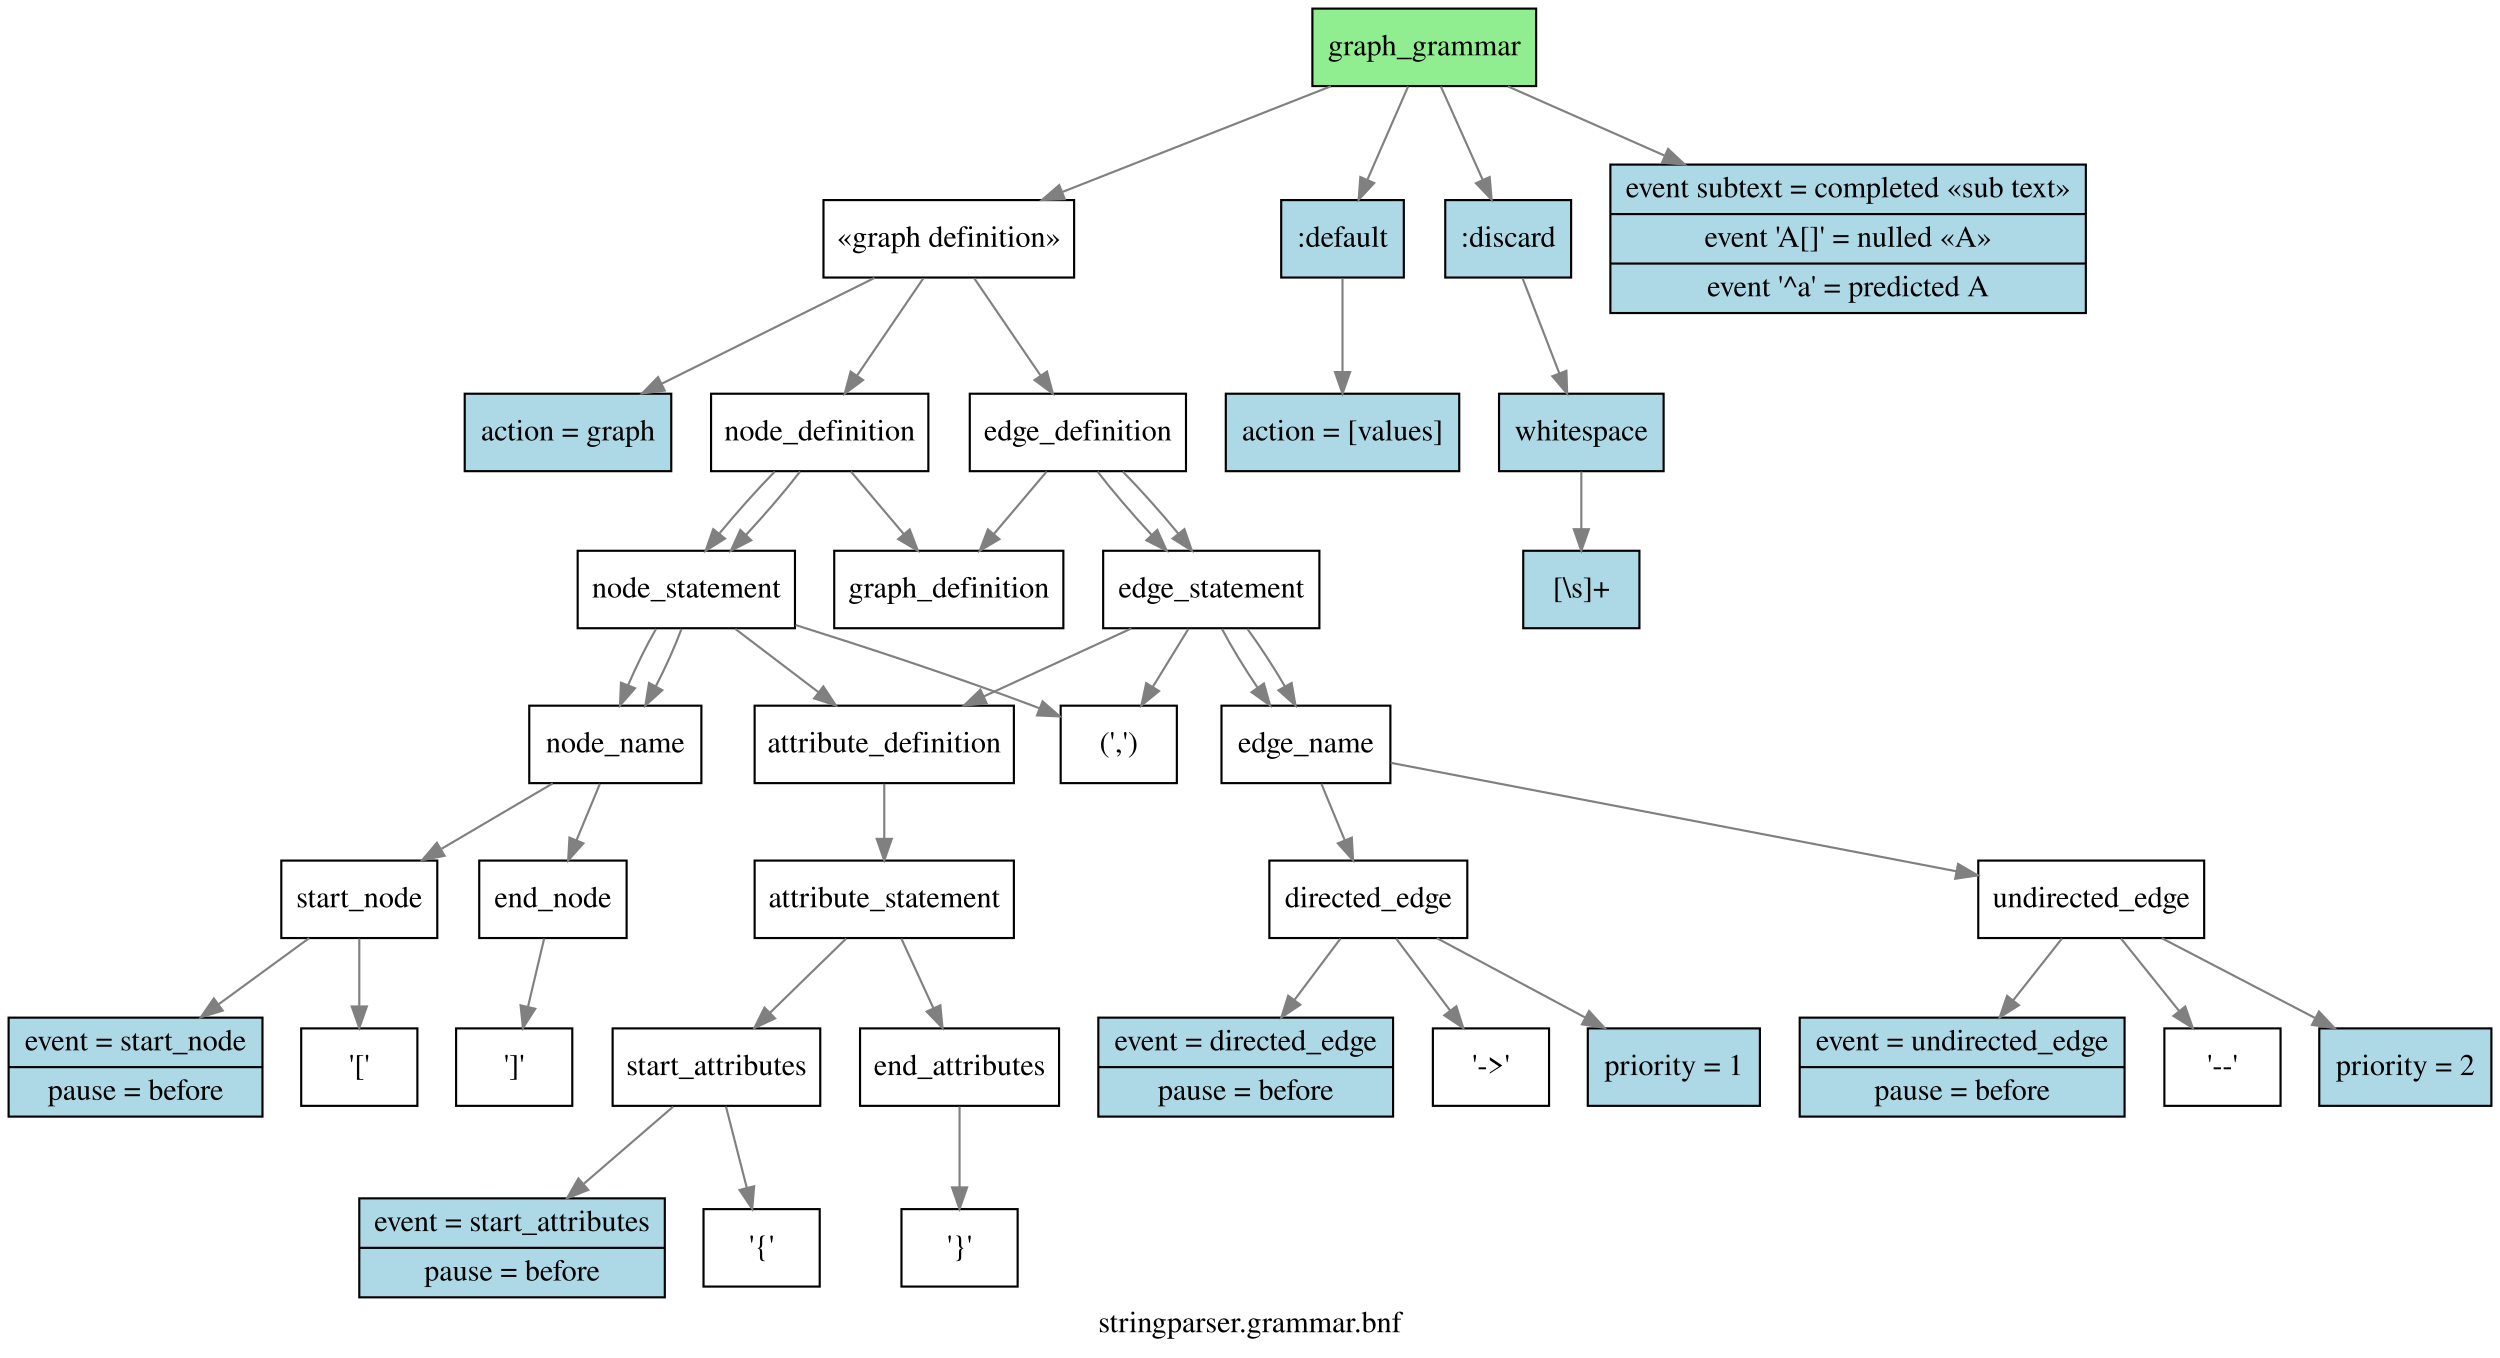
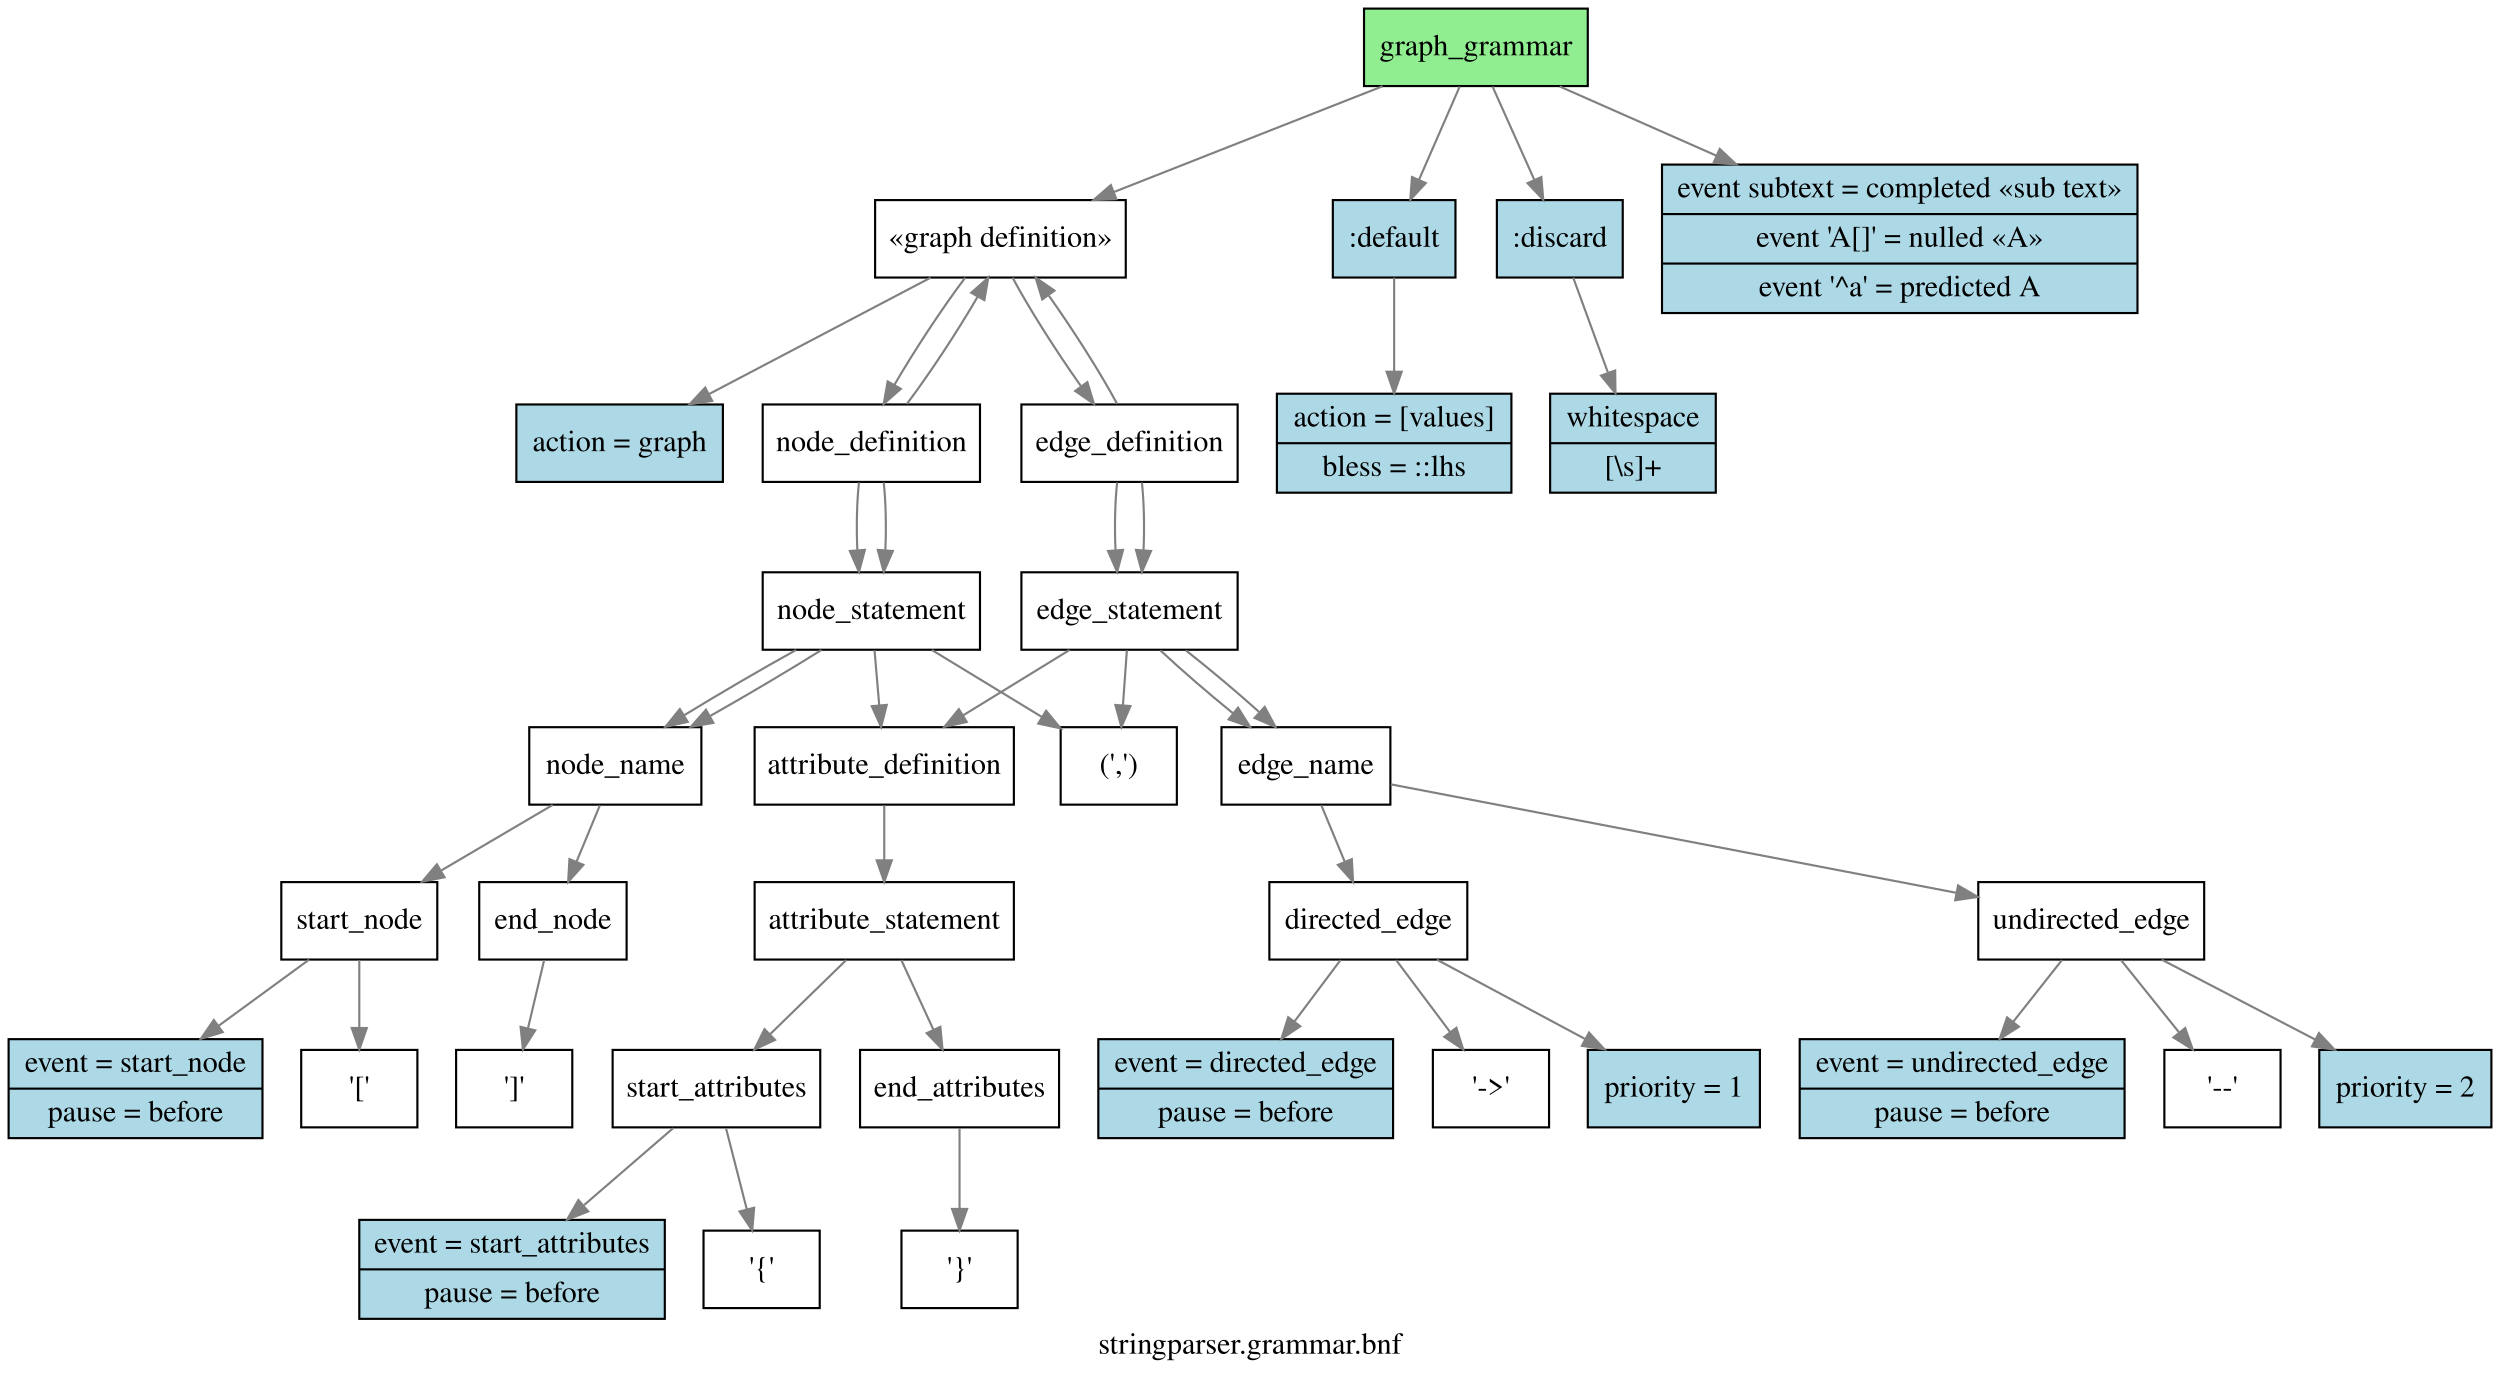
- <svg xmlns="http://www.w3.org/2000/svg" width="1162pt" height="631pt" viewBox="0.00 0.00 1162.00 631.00">
-   <g id="graph0" class="graph" transform="scale(1 1) rotate(0) translate(4 627)">
-     <polygon fill="white" stroke="white" points="-4,5 -4,-627 1159,-627 1159,5 -4,5" />
+ <svg xmlns="http://www.w3.org/2000/svg" width="1162pt" height="641pt" viewBox="0.00 0.00 1162.00 641.00">
+   <g id="graph0" class="graph" transform="scale(1 1) rotate(0) translate(4 637)">
+     <polygon fill="white" stroke="white" points="-4,5 -4,-637 1159,-637 1159,5 -4,5" />
    <text text-anchor="middle" x="577" y="-7.8" font-family="Times,serif" font-size="14.00">stringparser.grammar.bnf</text>
    <g id="node1" class="node">
-       <polygon fill="lightgreen" stroke="black" points="710,-623 606,-623 606,-587 710,-587 710,-623" />
-       <text text-anchor="middle" x="658" y="-601.3" font-family="Times,serif" font-size="14.00">graph_grammar</text>
+       <polygon fill="lightgreen" stroke="black" points="734,-633 630,-633 630,-597 734,-597 734,-633" />
+       <text text-anchor="middle" x="682" y="-611.3" font-family="Times,serif" font-size="14.00">graph_grammar</text>
    </g>
    <g id="node2" class="node">
-       <polygon fill="none" stroke="black" points="495.25,-534 378.75,-534 378.75,-498 495.25,-498 495.25,-534" />
-       <text text-anchor="middle" x="437" y="-512.3" font-family="Times,serif" font-size="14.00">«graph definition»</text>
+       <polygon fill="none" stroke="black" points="519.25,-544 402.75,-544 402.75,-508 519.25,-508 519.25,-544" />
+       <text text-anchor="middle" x="461" y="-522.3" font-family="Times,serif" font-size="14.00">«graph definition»</text>
    </g>
    <g id="edge1" class="edge">
-       <path fill="none" stroke="grey" d="M614.601,-586.915C578.793,-572.819 527.854,-552.766 489.706,-537.748" />
-       <polygon fill="grey" stroke="grey" points="490.887,-534.452 480.3,-534.046 488.322,-540.965 490.887,-534.452" />
-     </g>
-     <g id="node32" class="node">
-       <polygon fill="lightblue" stroke="black" points="648.5,-534 591.5,-534 591.5,-498 648.5,-498 648.5,-534" />
-       <text text-anchor="middle" x="620" y="-512.3" font-family="Times,serif" font-size="14.00">:default</text>
+       <path fill="none" stroke="grey" d="M638.601,-596.915C602.793,-582.819 551.854,-562.766 513.706,-547.748" />
+       <polygon fill="grey" stroke="grey" points="514.887,-544.452 504.3,-544.046 512.322,-550.965 514.887,-544.452" />
+     </g>
+     <g id="node31" class="node">
+       <polygon fill="lightblue" stroke="black" points="672.5,-544 615.5,-544 615.5,-508 672.5,-508 672.5,-544" />
+       <text text-anchor="middle" x="644" y="-522.3" font-family="Times,serif" font-size="14.00">:default</text>
    </g>
    <g id="edge38" class="edge">
-       <path fill="none" stroke="grey" d="M650.492,-586.812C645.08,-574.419 637.674,-557.463 631.516,-543.365" />
-       <polygon fill="grey" stroke="grey" points="634.702,-541.916 627.492,-534.153 628.287,-544.718 634.702,-541.916" />
-     </g>
-     <g id="node34" class="node">
-       <polygon fill="lightblue" stroke="black" points="726.25,-534 667.75,-534 667.75,-498 726.25,-498 726.25,-534" />
-       <text text-anchor="middle" x="697" y="-512.3" font-family="Times,serif" font-size="14.00">:discard</text>
+       <path fill="none" stroke="grey" d="M674.492,-596.812C669.08,-584.419 661.674,-567.463 655.516,-553.365" />
+       <polygon fill="grey" stroke="grey" points="658.702,-551.916 651.492,-544.153 652.287,-554.718 658.702,-551.916" />
+     </g>
+     <g id="node33" class="node">
+       <polygon fill="lightblue" stroke="black" points="750.25,-544 691.75,-544 691.75,-508 750.25,-508 750.25,-544" />
+       <text text-anchor="middle" x="721" y="-522.3" font-family="Times,serif" font-size="14.00">:discard</text>
    </g>
    <g id="edge40" class="edge">
-       <path fill="none" stroke="grey" d="M665.705,-586.812C671.26,-574.419 678.861,-557.463 685.181,-543.365" />
-       <polygon fill="grey" stroke="grey" points="688.414,-544.71 689.311,-534.153 682.026,-541.846 688.414,-544.71" />
-     </g>
-     <g id="node37" class="node">
-       <polygon fill="lightblue" stroke="black" points="744.5,-481.5 744.5,-550.5 965.5,-550.5 965.5,-481.5 744.5,-481.5" />
-       <text text-anchor="middle" x="855" y="-535.3" font-family="Times,serif" font-size="14.00">event subtext = completed «sub text»</text>
-       <polyline fill="none" stroke="black" points="744.5,-527.5 965.5,-527.5 " />
-       <text text-anchor="middle" x="855" y="-512.3" font-family="Times,serif" font-size="14.00">event 'A[]' = nulled «A»</text>
-       <polyline fill="none" stroke="black" points="744.5,-504.5 965.5,-504.5 " />
-       <text text-anchor="middle" x="855" y="-489.3" font-family="Times,serif" font-size="14.00">event '^a' = predicted A</text>
-     </g>
-     <g id="edge43" class="edge">
-       <path fill="none" stroke="grey" d="M696.921,-586.812C717.793,-577.594 744.383,-565.851 769.774,-554.638" />
-       <polygon fill="grey" stroke="grey" points="771.328,-557.778 779.061,-550.536 768.5,-551.375 771.328,-557.778" />
+       <path fill="none" stroke="grey" d="M689.705,-596.812C695.26,-584.419 702.861,-567.463 709.181,-553.365" />
+       <polygon fill="grey" stroke="grey" points="712.414,-554.71 713.311,-544.153 706.026,-551.846 712.414,-554.71" />
+     </g>
+     <g id="node35" class="node">
+       <polygon fill="lightblue" stroke="black" points="768.5,-491.5 768.5,-560.5 989.5,-560.5 989.5,-491.5 768.5,-491.5" />
+       <text text-anchor="middle" x="879" y="-545.3" font-family="Times,serif" font-size="14.00">event subtext = completed «sub text»</text>
+       <polyline fill="none" stroke="black" points="768.5,-537.5 989.5,-537.5 " />
+       <text text-anchor="middle" x="879" y="-522.3" font-family="Times,serif" font-size="14.00">event 'A[]' = nulled «A»</text>
+       <polyline fill="none" stroke="black" points="768.5,-514.5 989.5,-514.5 " />
+       <text text-anchor="middle" x="879" y="-499.3" font-family="Times,serif" font-size="14.00">event '^a' = predicted A</text>
+     </g>
+     <g id="edge42" class="edge">
+       <path fill="none" stroke="grey" d="M720.921,-596.812C741.793,-587.594 768.383,-575.851 793.774,-564.638" />
+       <polygon fill="grey" stroke="grey" points="795.328,-567.778 803.061,-560.536 792.5,-561.375 795.328,-567.778" />
    </g>
    <g id="node3" class="node">
-       <polygon fill="lightblue" stroke="black" points="212,-408 212,-444 308,-444 308,-408 212,-408" />
-       <text text-anchor="middle" x="260" y="-422.3" font-family="Times,serif" font-size="14.00">action = graph</text>
+       <polygon fill="lightblue" stroke="black" points="236,-413 236,-449 332,-449 332,-413 236,-413" />
+       <text text-anchor="middle" x="284" y="-427.3" font-family="Times,serif" font-size="14.00">action = graph</text>
    </g>
    <g id="edge2" class="edge">
-       <path fill="none" stroke="grey" d="M402.452,-497.824C374.188,-483.772 334.052,-463.817 303.582,-448.668" />
-       <polygon fill="grey" stroke="grey" points="304.973,-445.451 294.46,-444.133 301.857,-451.719 304.973,-445.451" />
+       <path fill="none" stroke="grey" d="M428.535,-507.942C399.559,-492.717 356.968,-470.339 325.521,-453.816" />
+       <polygon fill="grey" stroke="grey" points="327.038,-450.66 316.558,-449.107 323.782,-456.856 327.038,-450.66" />
    </g>
    <g id="node4" class="node">
-       <polygon fill="none" stroke="black" points="427.5,-444 326.5,-444 326.5,-408 427.5,-408 427.5,-444" />
-       <text text-anchor="middle" x="377" y="-422.3" font-family="Times,serif" font-size="14.00">node_definition</text>
+       <polygon fill="none" stroke="black" points="451.5,-449 350.5,-449 350.5,-413 451.5,-413 451.5,-449" />
+       <text text-anchor="middle" x="401" y="-427.3" font-family="Times,serif" font-size="14.00">node_definition</text>
    </g>
    <g id="edge3" class="edge">
-       <path fill="none" stroke="grey" d="M425.146,-497.614C416.378,-484.755 404.299,-467.038 394.433,-452.568" />
-       <polygon fill="grey" stroke="grey" points="397.15,-450.341 388.625,-444.05 391.367,-454.284 397.15,-450.341" />
-     </g>
-     <g id="node21" class="node">
-       <polygon fill="none" stroke="black" points="547.25,-444 446.75,-444 446.75,-408 547.25,-408 547.25,-444" />
-       <text text-anchor="middle" x="497" y="-422.3" font-family="Times,serif" font-size="14.00">edge_definition</text>
+       <path fill="none" stroke="grey" d="M444.631,-507.942C434.099,-494.003 420.98,-474.067 411.713,-458.118" />
+       <polygon fill="grey" stroke="grey" points="414.694,-456.277 406.752,-449.264 408.587,-459.699 414.694,-456.277" />
+     </g>
+     <g id="node20" class="node">
+       <polygon fill="none" stroke="black" points="571.25,-449 470.75,-449 470.75,-413 571.25,-413 571.25,-449" />
+       <text text-anchor="middle" x="521" y="-427.3" font-family="Times,serif" font-size="14.00">edge_definition</text>
    </g>
    <g id="edge22" class="edge">
-       <path fill="none" stroke="grey" d="M448.854,-497.614C457.622,-484.755 469.701,-467.038 479.567,-452.568" />
-       <polygon fill="grey" stroke="grey" points="482.633,-454.284 485.375,-444.05 476.85,-450.341 482.633,-454.284" />
+       <path fill="none" stroke="grey" d="M466.641,-507.942C474.165,-493.873 486.936,-473.694 498.329,-457.672" />
+       <polygon fill="grey" stroke="grey" points="501.399,-459.403 504.475,-449.264 495.748,-455.272 501.399,-459.403" />
    </g>
    <g id="node5" class="node">
-       <polygon fill="none" stroke="black" points="365.5,-371 264.5,-371 264.5,-335 365.5,-335 365.5,-371" />
-       <text text-anchor="middle" x="315" y="-349.3" font-family="Times,serif" font-size="14.00">node_statement</text>
+       <polygon fill="none" stroke="black" points="451.5,-371 350.5,-371 350.5,-335 451.5,-335 451.5,-371" />
+       <text text-anchor="middle" x="401" y="-349.3" font-family="Times,serif" font-size="14.00">node_statement</text>
    </g>
    <g id="edge4" class="edge">
-       <path fill="none" stroke="grey" d="M356.113,-407.813C347.671,-399.179 338.192,-388.555 330.379,-379.034" />
-       <polygon fill="grey" stroke="grey" points="332.974,-376.675 324.009,-371.029 327.496,-381.033 332.974,-376.675" />
+       <path fill="none" stroke="grey" d="M395.239,-412.754C394.248,-403.426 394.002,-391.691 394.5,-381.165" />
+       <polygon fill="grey" stroke="grey" points="397.991,-381.41 395.246,-371.177 391.011,-380.889 397.991,-381.41" />
    </g>
    <g id="edge20" class="edge">
-       <path fill="none" stroke="grey" d="M367.87,-407.813C361.1,-399.005 351.79,-388.125 342.809,-378.458" />
-       <polygon fill="grey" stroke="grey" points="345.163,-375.855 335.732,-371.029 340.095,-380.684 345.163,-375.855" />
-     </g>
-     <g id="node20" class="node">
-       <polygon fill="none" stroke="black" points="490.25,-371 383.75,-371 383.75,-335 490.25,-335 490.25,-371" />
-       <text text-anchor="middle" x="437" y="-349.3" font-family="Times,serif" font-size="14.00">graph_definition</text>
+       <path fill="none" stroke="grey" d="M406.761,-412.754C407.752,-403.426 407.998,-391.691 407.5,-381.165" />
+       <polygon fill="grey" stroke="grey" points="410.989,-380.889 406.754,-371.177 404.009,-381.41 410.989,-380.889" />
    </g>
    <g id="edge21" class="edge">
-       <path fill="none" stroke="grey" d="M391.524,-407.813C398.894,-399.092 407.98,-388.34 416.088,-378.746" />
-       <polygon fill="grey" stroke="grey" points="418.828,-380.926 422.609,-371.029 413.482,-376.408 418.828,-380.926" />
+       <path fill="none" stroke="grey" d="M417.525,-449.264C428.082,-463.263 441.195,-483.209 450.423,-499.118" />
+       <polygon fill="grey" stroke="grey" points="447.423,-500.923 455.359,-507.942 453.532,-497.506 447.423,-500.923" />
    </g>
    <g id="node6" class="node">
      <polygon fill="none" stroke="black" points="322,-299 242,-299 242,-263 322,-263 322,-299" />
      <text text-anchor="middle" x="282" y="-277.3" font-family="Times,serif" font-size="14.00">node_name</text>
    </g>
    <g id="edge5" class="edge">
-       <path fill="none" stroke="grey" d="M300.927,-334.697C296.397,-326.813 291.696,-317.304 287.943,-308.546" />
-       <polygon fill="grey" stroke="grey" points="291.13,-307.091 284.168,-299.104 284.63,-309.689 291.13,-307.091" />
+       <path fill="none" stroke="grey" d="M365.992,-334.876C349.475,-325.724 329.975,-314.342 313.874,-304.485" />
+       <polygon fill="grey" stroke="grey" points="315.664,-301.477 305.319,-299.19 311.98,-307.429 315.664,-301.477" />
    </g>
    <g id="edge11" class="edge">
-       <path fill="none" stroke="grey" d="M312.758,-334.697C309.793,-326.644 305.407,-316.894 300.796,-307.982" />
-       <polygon fill="grey" stroke="grey" points="303.816,-306.211 295.959,-299.104 297.669,-309.56 303.816,-306.211" />
+       <path fill="none" stroke="grey" d="M377.786,-334.876C363.05,-325.639 343.631,-314.131 326.092,-304.212" />
+       <polygon fill="grey" stroke="grey" points="327.562,-301.023 317.127,-299.19 324.141,-307.13 327.562,-301.023" />
    </g>
    <g id="node12" class="node">
      <polygon fill="none" stroke="black" points="467.25,-299 346.75,-299 346.75,-263 467.25,-263 467.25,-299" />
      <text text-anchor="middle" x="407" y="-277.3" font-family="Times,serif" font-size="14.00">attribute_definition</text>
    </g>
    <g id="edge12" class="edge">
-       <path fill="none" stroke="grey" d="M337.742,-334.697C349.44,-325.796 363.861,-314.823 376.51,-305.199" />
-       <polygon fill="grey" stroke="grey" points="378.681,-307.945 384.52,-299.104 374.442,-302.374 378.681,-307.945" />
+       <path fill="none" stroke="grey" d="M402.483,-334.697C403.144,-326.983 403.939,-317.712 404.676,-309.112" />
+       <polygon fill="grey" stroke="grey" points="408.167,-309.367 405.534,-299.104 401.193,-308.769 408.167,-309.367" />
    </g>
    <g id="node19" class="node">
      <polygon fill="none" stroke="black" points="543,-299 489,-299 489,-263 543,-263 543,-299" />
      <text text-anchor="middle" x="516" y="-277.3" font-family="Times,serif" font-size="14.00">(',')</text>
    </g>
    <g id="edge19" class="edge">
-       <path fill="none" stroke="grey" d="M365.778,-336.485C397.661,-326.449 439.508,-312.733 476,-299 477.024,-298.615 478.06,-298.218 479.104,-297.814" />
-       <polygon fill="grey" stroke="grey" points="480.603,-300.984 488.58,-294.011 477.996,-294.487 480.603,-300.984" />
+       <path fill="none" stroke="grey" d="M429.132,-334.876C444.505,-325.519 463.706,-313.831 480.144,-303.825" />
+       <polygon fill="grey" stroke="grey" points="482.228,-306.654 488.95,-298.465 478.588,-300.675 482.228,-306.654" />
    </g>
    <g id="node7" class="node">
      <polygon fill="none" stroke="black" points="199.25,-227 126.75,-227 126.75,-191 199.25,-191 199.25,-227" />
      <text text-anchor="middle" x="163" y="-205.3" font-family="Times,serif" font-size="14.00">start_node</text>
    </g>
    <g id="edge6" class="edge">
      <path fill="none" stroke="grey" d="M252.889,-262.876C237.33,-253.724 217.981,-242.342 201.224,-232.485" />
      <polygon fill="grey" stroke="grey" points="202.617,-229.243 192.223,-227.19 199.067,-235.277 202.617,-229.243" />
    </g>
    <g id="node10" class="node">
      <polygon fill="none" stroke="black" points="287.25,-227 218.75,-227 218.75,-191 287.25,-191 287.25,-227" />
      <text text-anchor="middle" x="253" y="-205.3" font-family="Times,serif" font-size="14.00">end_node</text>
    </g>
    <g id="edge9" class="edge">
      <path fill="none" stroke="grey" d="M274.831,-262.697C271.565,-254.813 267.626,-245.304 263.998,-236.546" />
      <polygon fill="grey" stroke="grey" points="267.147,-235.003 260.086,-227.104 260.68,-237.683 267.147,-235.003" />
    </g>
    <g id="node8" class="node">
      <polygon fill="lightblue" stroke="black" points="0,-108 0,-154 118,-154 118,-108 0,-108" />
      <text text-anchor="middle" x="59" y="-138.8" font-family="Times,serif" font-size="14.00">event = start_node</text>
      <polyline fill="none" stroke="black" points="0,-131 118,-131 " />
      <text text-anchor="middle" x="59" y="-115.8" font-family="Times,serif" font-size="14.00">pause = before</text>
    </g>
    <g id="edge7" class="edge">
      <path fill="none" stroke="grey" d="M139.66,-190.944C127.245,-181.871 111.659,-170.482 97.507,-160.139" />
      <polygon fill="grey" stroke="grey" points="99.513,-157.271 89.374,-154.196 95.383,-162.922 99.513,-157.271" />
    </g>
    <g id="node9" class="node">
      <polygon fill="none" stroke="black" points="190,-149 136,-149 136,-113 190,-113 190,-149" />
      <text text-anchor="middle" x="163" y="-127.3" font-family="Times,serif" font-size="14.00">'['</text>
    </g>
    <g id="edge8" class="edge">
      <path fill="none" stroke="grey" d="M163,-190.754C163,-181.523 163,-169.935 163,-159.495" />
      <polygon fill="grey" stroke="grey" points="166.5,-159.177 163,-149.177 159.5,-159.177 166.5,-159.177" />
    </g>
    <g id="node11" class="node">
      <polygon fill="none" stroke="black" points="262,-149 208,-149 208,-113 262,-113 262,-149" />
      <text text-anchor="middle" x="235" y="-127.3" font-family="Times,serif" font-size="14.00">']'</text>
    </g>
    <g id="edge10" class="edge">
      <path fill="none" stroke="grey" d="M248.916,-190.754C246.706,-181.426 243.927,-169.691 241.434,-159.165" />
      <polygon fill="grey" stroke="grey" points="244.779,-158.101 239.068,-149.177 237.967,-159.715 244.779,-158.101" />
    </g>
    <g id="node13" class="node">
      <polygon fill="none" stroke="black" points="467.25,-227 346.75,-227 346.75,-191 467.25,-191 467.25,-227" />
      <text text-anchor="middle" x="407" y="-205.3" font-family="Times,serif" font-size="14.00">attribute_statement</text>
    </g>
    <g id="edge13" class="edge">
      <path fill="none" stroke="grey" d="M407,-262.697C407,-254.983 407,-245.712 407,-237.112" />
      <polygon fill="grey" stroke="grey" points="410.5,-237.104 407,-227.104 403.5,-237.104 410.5,-237.104" />
    </g>
    <g id="node14" class="node">
      <polygon fill="none" stroke="black" points="377.25,-149 280.75,-149 280.75,-113 377.25,-113 377.25,-149" />
      <text text-anchor="middle" x="329" y="-127.3" font-family="Times,serif" font-size="14.00">start_attributes</text>
    </g>
    <g id="edge14" class="edge">
      <path fill="none" stroke="grey" d="M389.301,-190.754C378.829,-180.551 365.402,-167.469 353.878,-156.24" />
      <polygon fill="grey" stroke="grey" points="356.234,-153.649 346.629,-149.177 351.349,-158.663 356.234,-153.649" />
    </g>
    <g id="node17" class="node">
      <polygon fill="none" stroke="black" points="488.25,-149 395.75,-149 395.75,-113 488.25,-113 488.25,-149" />
      <text text-anchor="middle" x="442" y="-127.3" font-family="Times,serif" font-size="14.00">end_attributes</text>
    </g>
    <g id="edge17" class="edge">
      <path fill="none" stroke="grey" d="M414.942,-190.754C419.328,-181.232 424.868,-169.201 429.792,-158.509" />
      <polygon fill="grey" stroke="grey" points="433.085,-159.724 434.089,-149.177 426.727,-156.796 433.085,-159.724" />
    </g>
    <g id="node15" class="node">
      <polygon fill="lightblue" stroke="black" points="163,-24 163,-70 305,-70 305,-24 163,-24" />
      <text text-anchor="middle" x="234" y="-54.8" font-family="Times,serif" font-size="14.00">event = start_attributes</text>
      <polyline fill="none" stroke="black" points="163,-47 305,-47 " />
      <text text-anchor="middle" x="234" y="-31.8" font-family="Times,serif" font-size="14.00">pause = before</text>
    </g>
    <g id="edge15" class="edge">
      <path fill="none" stroke="grey" d="M308.853,-112.61C296.833,-102.235 281.268,-88.8 267.448,-76.871" />
      <polygon fill="grey" stroke="grey" points="269.409,-73.94 259.552,-70.055 264.835,-79.239 269.409,-73.94" />
    </g>
    <g id="node16" class="node">
      <polygon fill="none" stroke="black" points="377,-65 323,-65 323,-29 377,-29 377,-65" />
      <text text-anchor="middle" x="350" y="-43.3" font-family="Times,serif" font-size="14.00">'{'</text>
    </g>
    <g id="edge16" class="edge">
      <path fill="none" stroke="grey" d="M333.454,-112.61C336.257,-101.665 339.932,-87.314 343.106,-74.919" />
      <polygon fill="grey" stroke="grey" points="346.534,-75.64 345.625,-65.084 339.753,-73.903 346.534,-75.64" />
    </g>
    <g id="node18" class="node">
      <polygon fill="none" stroke="black" points="469,-65 415,-65 415,-29 469,-29 469,-65" />
      <text text-anchor="middle" x="442" y="-43.3" font-family="Times,serif" font-size="14.00">'}'</text>
    </g>
    <g id="edge18" class="edge">
      <path fill="none" stroke="grey" d="M442,-112.61C442,-101.774 442,-87.601 442,-75.291" />
      <polygon fill="grey" stroke="grey" points="445.5,-75.084 442,-65.084 438.5,-75.084 445.5,-75.084" />
    </g>
+     <g id="node21" class="node">
+       <polygon fill="none" stroke="black" points="571.25,-371 470.75,-371 470.75,-335 571.25,-335 571.25,-371" />
+       <text text-anchor="middle" x="521" y="-349.3" font-family="Times,serif" font-size="14.00">edge_statement</text>
+     </g>
+     <g id="edge23" class="edge">
+       <path fill="none" stroke="grey" d="M515.239,-412.754C514.248,-403.426 514.002,-391.691 514.5,-381.165" />
+       <polygon fill="grey" stroke="grey" points="517.991,-381.41 515.246,-371.177 511.011,-380.889 517.991,-381.41" />
+     </g>
+     <g id="edge36" class="edge">
+       <path fill="none" stroke="grey" d="M526.761,-412.754C527.752,-403.426 527.998,-391.691 527.5,-381.165" />
+       <polygon fill="grey" stroke="grey" points="530.989,-380.889 526.754,-371.177 524.009,-381.41 530.989,-380.889" />
+     </g>
+     <g id="edge37" class="edge">
+       <path fill="none" stroke="grey" d="M515.248,-449.264C507.673,-463.394 494.883,-483.582 483.504,-499.562" />
+       <polygon fill="grey" stroke="grey" points="480.452,-497.806 477.369,-507.942 486.1,-501.941 480.452,-497.806" />
+     </g>
    <g id="node22" class="node">
-       <polygon fill="none" stroke="black" points="609.25,-371 508.75,-371 508.75,-335 609.25,-335 609.25,-371" />
-       <text text-anchor="middle" x="559" y="-349.3" font-family="Times,serif" font-size="14.00">edge_statement</text>
-     </g>
-     <g id="edge23" class="edge">
-       <path fill="none" stroke="grey" d="M506.13,-407.813C512.9,-399.005 522.21,-388.125 531.191,-378.458" />
-       <polygon fill="grey" stroke="grey" points="533.905,-380.684 538.268,-371.029 528.837,-375.855 533.905,-380.684" />
-     </g>
-     <g id="edge36" class="edge">
-       <path fill="none" stroke="grey" d="M517.887,-407.813C526.329,-399.179 535.808,-388.555 543.621,-379.034" />
-       <polygon fill="grey" stroke="grey" points="546.504,-381.033 549.991,-371.029 541.026,-376.675 546.504,-381.033" />
-     </g>
-     <g id="edge37" class="edge">
-       <path fill="none" stroke="grey" d="M482.476,-407.813C475.106,-399.092 466.02,-388.34 457.912,-378.746" />
-       <polygon fill="grey" stroke="grey" points="460.518,-376.408 451.391,-371.029 455.172,-380.926 460.518,-376.408" />
-     </g>
-     <g id="node23" class="node">
      <polygon fill="none" stroke="black" points="642.25,-299 563.75,-299 563.75,-263 642.25,-263 642.25,-299" />
      <text text-anchor="middle" x="603" y="-277.3" font-family="Times,serif" font-size="14.00">edge_name</text>
    </g>
    <g id="edge24" class="edge">
-       <path fill="none" stroke="grey" d="M563.961,-334.697C568.281,-326.474 574.359,-316.483 580.501,-307.421" />
-       <polygon fill="grey" stroke="grey" points="583.461,-309.297 586.354,-299.104 577.736,-305.268 583.461,-309.297" />
+       <path fill="none" stroke="grey" d="M535.354,-334.697C544.772,-325.881 557.314,-315.032 569.088,-305.474" />
+       <polygon fill="grey" stroke="grey" points="571.436,-308.078 577.068,-299.104 567.069,-302.607 571.436,-308.078" />
    </g>
    <g id="edge33" class="edge">
-       <path fill="none" stroke="grey" d="M575.792,-334.697C581.685,-326.644 588.023,-316.894 593.215,-307.982" />
-       <polygon fill="grey" stroke="grey" points="596.35,-309.546 598.144,-299.104 590.23,-306.149 596.35,-309.546" />
+       <path fill="none" stroke="grey" d="M547.185,-334.697C558.206,-326.05 570.802,-315.449 581.3,-306.027" />
+       <polygon fill="grey" stroke="grey" points="583.848,-308.44 588.859,-299.104 579.12,-303.277 583.848,-308.44" />
    </g>
    <g id="edge34" class="edge">
-       <path fill="none" stroke="grey" d="M521.817,-334.876C501.13,-325.349 475.198,-313.407 453.215,-303.283" />
-       <polygon fill="grey" stroke="grey" points="454.61,-300.072 444.063,-299.068 451.682,-306.43 454.61,-300.072" />
+       <path fill="none" stroke="grey" d="M493.112,-334.876C478.207,-325.724 459.671,-314.342 443.618,-304.485" />
+       <polygon fill="grey" stroke="grey" points="445.348,-301.44 434.995,-299.19 441.685,-307.405 445.348,-301.44" />
    </g>
    <g id="edge35" class="edge">
-       <path fill="none" stroke="grey" d="M548.371,-334.697C543.372,-326.559 537.309,-316.689 531.788,-307.701" />
-       <polygon fill="grey" stroke="grey" points="534.723,-305.793 526.507,-299.104 528.759,-309.457 534.723,-305.793" />
-     </g>
-     <g id="node24" class="node">
+       <path fill="none" stroke="grey" d="M519.764,-334.697C519.213,-326.983 518.551,-317.712 517.937,-309.112" />
+       <polygon fill="grey" stroke="grey" points="521.425,-308.83 517.222,-299.104 514.443,-309.328 521.425,-308.83" />
+     </g>
+     <g id="node23" class="node">
      <polygon fill="none" stroke="black" points="678,-227 586,-227 586,-191 678,-191 678,-227" />
      <text text-anchor="middle" x="632" y="-205.3" font-family="Times,serif" font-size="14.00">directed_edge</text>
    </g>
    <g id="edge25" class="edge">
      <path fill="none" stroke="grey" d="M610.169,-262.697C613.435,-254.813 617.374,-245.304 621.002,-236.546" />
      <polygon fill="grey" stroke="grey" points="624.32,-237.683 624.914,-227.104 617.853,-235.003 624.32,-237.683" />
    </g>
-     <g id="node28" class="node">
+     <g id="node27" class="node">
      <polygon fill="none" stroke="black" points="1020.5,-227 915.5,-227 915.5,-191 1020.5,-191 1020.5,-227" />
      <text text-anchor="middle" x="968" y="-205.3" font-family="Times,serif" font-size="14.00">undirected_edge</text>
    </g>
    <g id="edge29" class="edge">
      <path fill="none" stroke="grey" d="M642.408,-272.442C705.566,-260.33 829.994,-236.467 905.411,-222.003" />
      <polygon fill="grey" stroke="grey" points="906.101,-225.435 915.262,-220.114 904.782,-218.56 906.101,-225.435" />
    </g>
-     <g id="node25" class="node">
+     <g id="node24" class="node">
      <polygon fill="lightblue" stroke="black" points="734,-113 734,-149 814,-149 814,-113 734,-113" />
      <text text-anchor="middle" x="774" y="-127.3" font-family="Times,serif" font-size="14.00">priority = 1</text>
    </g>
    <g id="edge26" class="edge">
      <path fill="none" stroke="grey" d="M663.868,-190.944C684.187,-180.069 710.726,-165.865 732.661,-154.125" />
      <polygon fill="grey" stroke="grey" points="734.582,-157.067 741.747,-149.262 731.279,-150.895 734.582,-157.067" />
    </g>
-     <g id="node26" class="node">
+     <g id="node25" class="node">
      <polygon fill="lightblue" stroke="black" points="506.5,-108 506.5,-154 643.5,-154 643.5,-108 506.5,-108" />
      <text text-anchor="middle" x="575" y="-138.8" font-family="Times,serif" font-size="14.00">event = directed_edge</text>
      <polyline fill="none" stroke="black" points="506.5,-131 643.5,-131 " />
      <text text-anchor="middle" x="575" y="-115.8" font-family="Times,serif" font-size="14.00">pause = before</text>
    </g>
    <g id="edge27" class="edge">
      <path fill="none" stroke="grey" d="M619.066,-190.754C612.765,-182.354 605.001,-172.001 597.754,-162.339" />
      <polygon fill="grey" stroke="grey" points="600.368,-159.991 591.568,-154.091 594.768,-164.191 600.368,-159.991" />
    </g>
-     <g id="node27" class="node">
+     <g id="node26" class="node">
      <polygon fill="none" stroke="black" points="716,-149 662,-149 662,-113 716,-113 716,-149" />
      <text text-anchor="middle" x="689" y="-127.3" font-family="Times,serif" font-size="14.00">'-&gt;'</text>
    </g>
    <g id="edge28" class="edge">
      <path fill="none" stroke="grey" d="M644.934,-190.754C652.368,-180.843 661.839,-168.214 670.095,-157.207" />
      <polygon fill="grey" stroke="grey" points="672.917,-159.277 676.117,-149.177 667.317,-155.077 672.917,-159.277" />
    </g>
-     <g id="node29" class="node">
+     <g id="node28" class="node">
      <polygon fill="lightblue" stroke="black" points="1074,-113 1074,-149 1154,-149 1154,-113 1074,-113" />
      <text text-anchor="middle" x="1114" y="-127.3" font-family="Times,serif" font-size="14.00">priority = 2</text>
    </g>
    <g id="edge30" class="edge">
      <path fill="none" stroke="grey" d="M1000.77,-190.944C1021.82,-179.982 1049.38,-165.637 1072.04,-153.844" />
      <polygon fill="grey" stroke="grey" points="1073.84,-156.852 1081.09,-149.13 1070.61,-150.643 1073.84,-156.852" />
    </g>
-     <g id="node30" class="node">
+     <g id="node29" class="node">
      <polygon fill="lightblue" stroke="black" points="832.5,-108 832.5,-154 983.5,-154 983.5,-108 832.5,-108" />
      <text text-anchor="middle" x="908" y="-138.8" font-family="Times,serif" font-size="14.00">event = undirected_edge</text>
      <polyline fill="none" stroke="black" points="832.5,-131 983.5,-131 " />
      <text text-anchor="middle" x="908" y="-115.8" font-family="Times,serif" font-size="14.00">pause = before</text>
    </g>
    <g id="edge31" class="edge">
      <path fill="none" stroke="grey" d="M954.385,-190.754C947.686,-182.269 939.415,-171.792 931.72,-162.046" />
      <polygon fill="grey" stroke="grey" points="934.384,-159.771 925.44,-154.091 928.89,-164.108 934.384,-159.771" />
    </g>
-     <g id="node31" class="node">
+     <g id="node30" class="node">
      <polygon fill="none" stroke="black" points="1056,-149 1002,-149 1002,-113 1056,-113 1056,-149" />
      <text text-anchor="middle" x="1029" y="-127.3" font-family="Times,serif" font-size="14.00">'--'</text>
    </g>
    <g id="edge32" class="edge">
      <path fill="none" stroke="grey" d="M981.842,-190.754C989.797,-180.843 999.933,-168.214 1008.77,-157.207" />
      <polygon fill="grey" stroke="grey" points="1011.68,-159.167 1015.21,-149.177 1006.22,-154.785 1011.68,-159.167" />
    </g>
-     <g id="node33" class="node">
-       <polygon fill="lightblue" stroke="black" points="674.25,-444 565.75,-444 565.75,-408 674.25,-408 674.25,-444" />
-       <text text-anchor="middle" x="620" y="-422.3" font-family="Times,serif" font-size="14.00">action = [values]</text>
+     <g id="node32" class="node">
+       <polygon fill="lightblue" stroke="black" points="589.5,-408 589.5,-454 698.5,-454 698.5,-408 589.5,-408" />
+       <text text-anchor="middle" x="644" y="-438.8" font-family="Times,serif" font-size="14.00">action = [values]</text>
+       <polyline fill="none" stroke="black" points="589.5,-431 698.5,-431 " />
+       <text text-anchor="middle" x="644" y="-415.8" font-family="Times,serif" font-size="14.00">bless = ::lhs</text>
    </g>
    <g id="edge39" class="edge">
-       <path fill="none" stroke="grey" d="M620,-497.614C620,-485.24 620,-468.369 620,-454.22" />
-       <polygon fill="grey" stroke="grey" points="623.5,-454.05 620,-444.05 616.5,-454.05 623.5,-454.05" />
-     </g>
-     <g id="node35" class="node">
-       <polygon fill="lightblue" stroke="black" points="769.25,-444 692.75,-444 692.75,-408 769.25,-408 769.25,-444" />
-       <text text-anchor="middle" x="731" y="-422.3" font-family="Times,serif" font-size="14.00">whitespace</text>
+       <path fill="none" stroke="grey" d="M644,-507.942C644,-495.79 644,-479.08 644,-464.427" />
+       <polygon fill="grey" stroke="grey" points="647.5,-464.217 644,-454.217 640.5,-464.217 647.5,-464.217" />
+     </g>
+     <g id="node34" class="node">
+       <polygon fill="lightblue" stroke="black" points="716.5,-408 716.5,-454 793.5,-454 793.5,-408 716.5,-408" />
+       <text text-anchor="middle" x="755" y="-438.8" font-family="Times,serif" font-size="14.00">whitespace</text>
+       <polyline fill="none" stroke="black" points="716.5,-431 793.5,-431 " />
+       <text text-anchor="middle" x="755" y="-415.8" font-family="Times,serif" font-size="14.00">[\s]+</text>
    </g>
    <g id="edge41" class="edge">
-       <path fill="none" stroke="grey" d="M703.717,-497.614C708.592,-484.998 715.273,-467.705 720.804,-453.391" />
-       <polygon fill="grey" stroke="grey" points="724.073,-454.64 724.412,-444.05 717.543,-452.117 724.073,-454.64" />
-     </g>
-     <g id="node36" class="node">
-       <polygon fill="lightblue" stroke="black" points="758,-371 704,-371 704,-335 758,-335 758,-371" />
-       <text text-anchor="middle" x="731" y="-349.3" font-family="Times,serif" font-size="14.00">[\s]+</text>
-     </g>
-     <g id="edge42" class="edge">
-       <path fill="none" stroke="grey" d="M731,-407.813C731,-399.789 731,-390.047 731,-381.069" />
-       <polygon fill="grey" stroke="grey" points="734.5,-381.029 731,-371.029 727.5,-381.029 734.5,-381.029" />
+       <path fill="none" stroke="grey" d="M727.236,-507.942C731.722,-495.672 737.907,-478.755 743.301,-464.001" />
+       <polygon fill="grey" stroke="grey" points="746.731,-464.811 746.878,-454.217 740.157,-462.407 746.731,-464.811" />
    </g>
  </g>
</svg>
